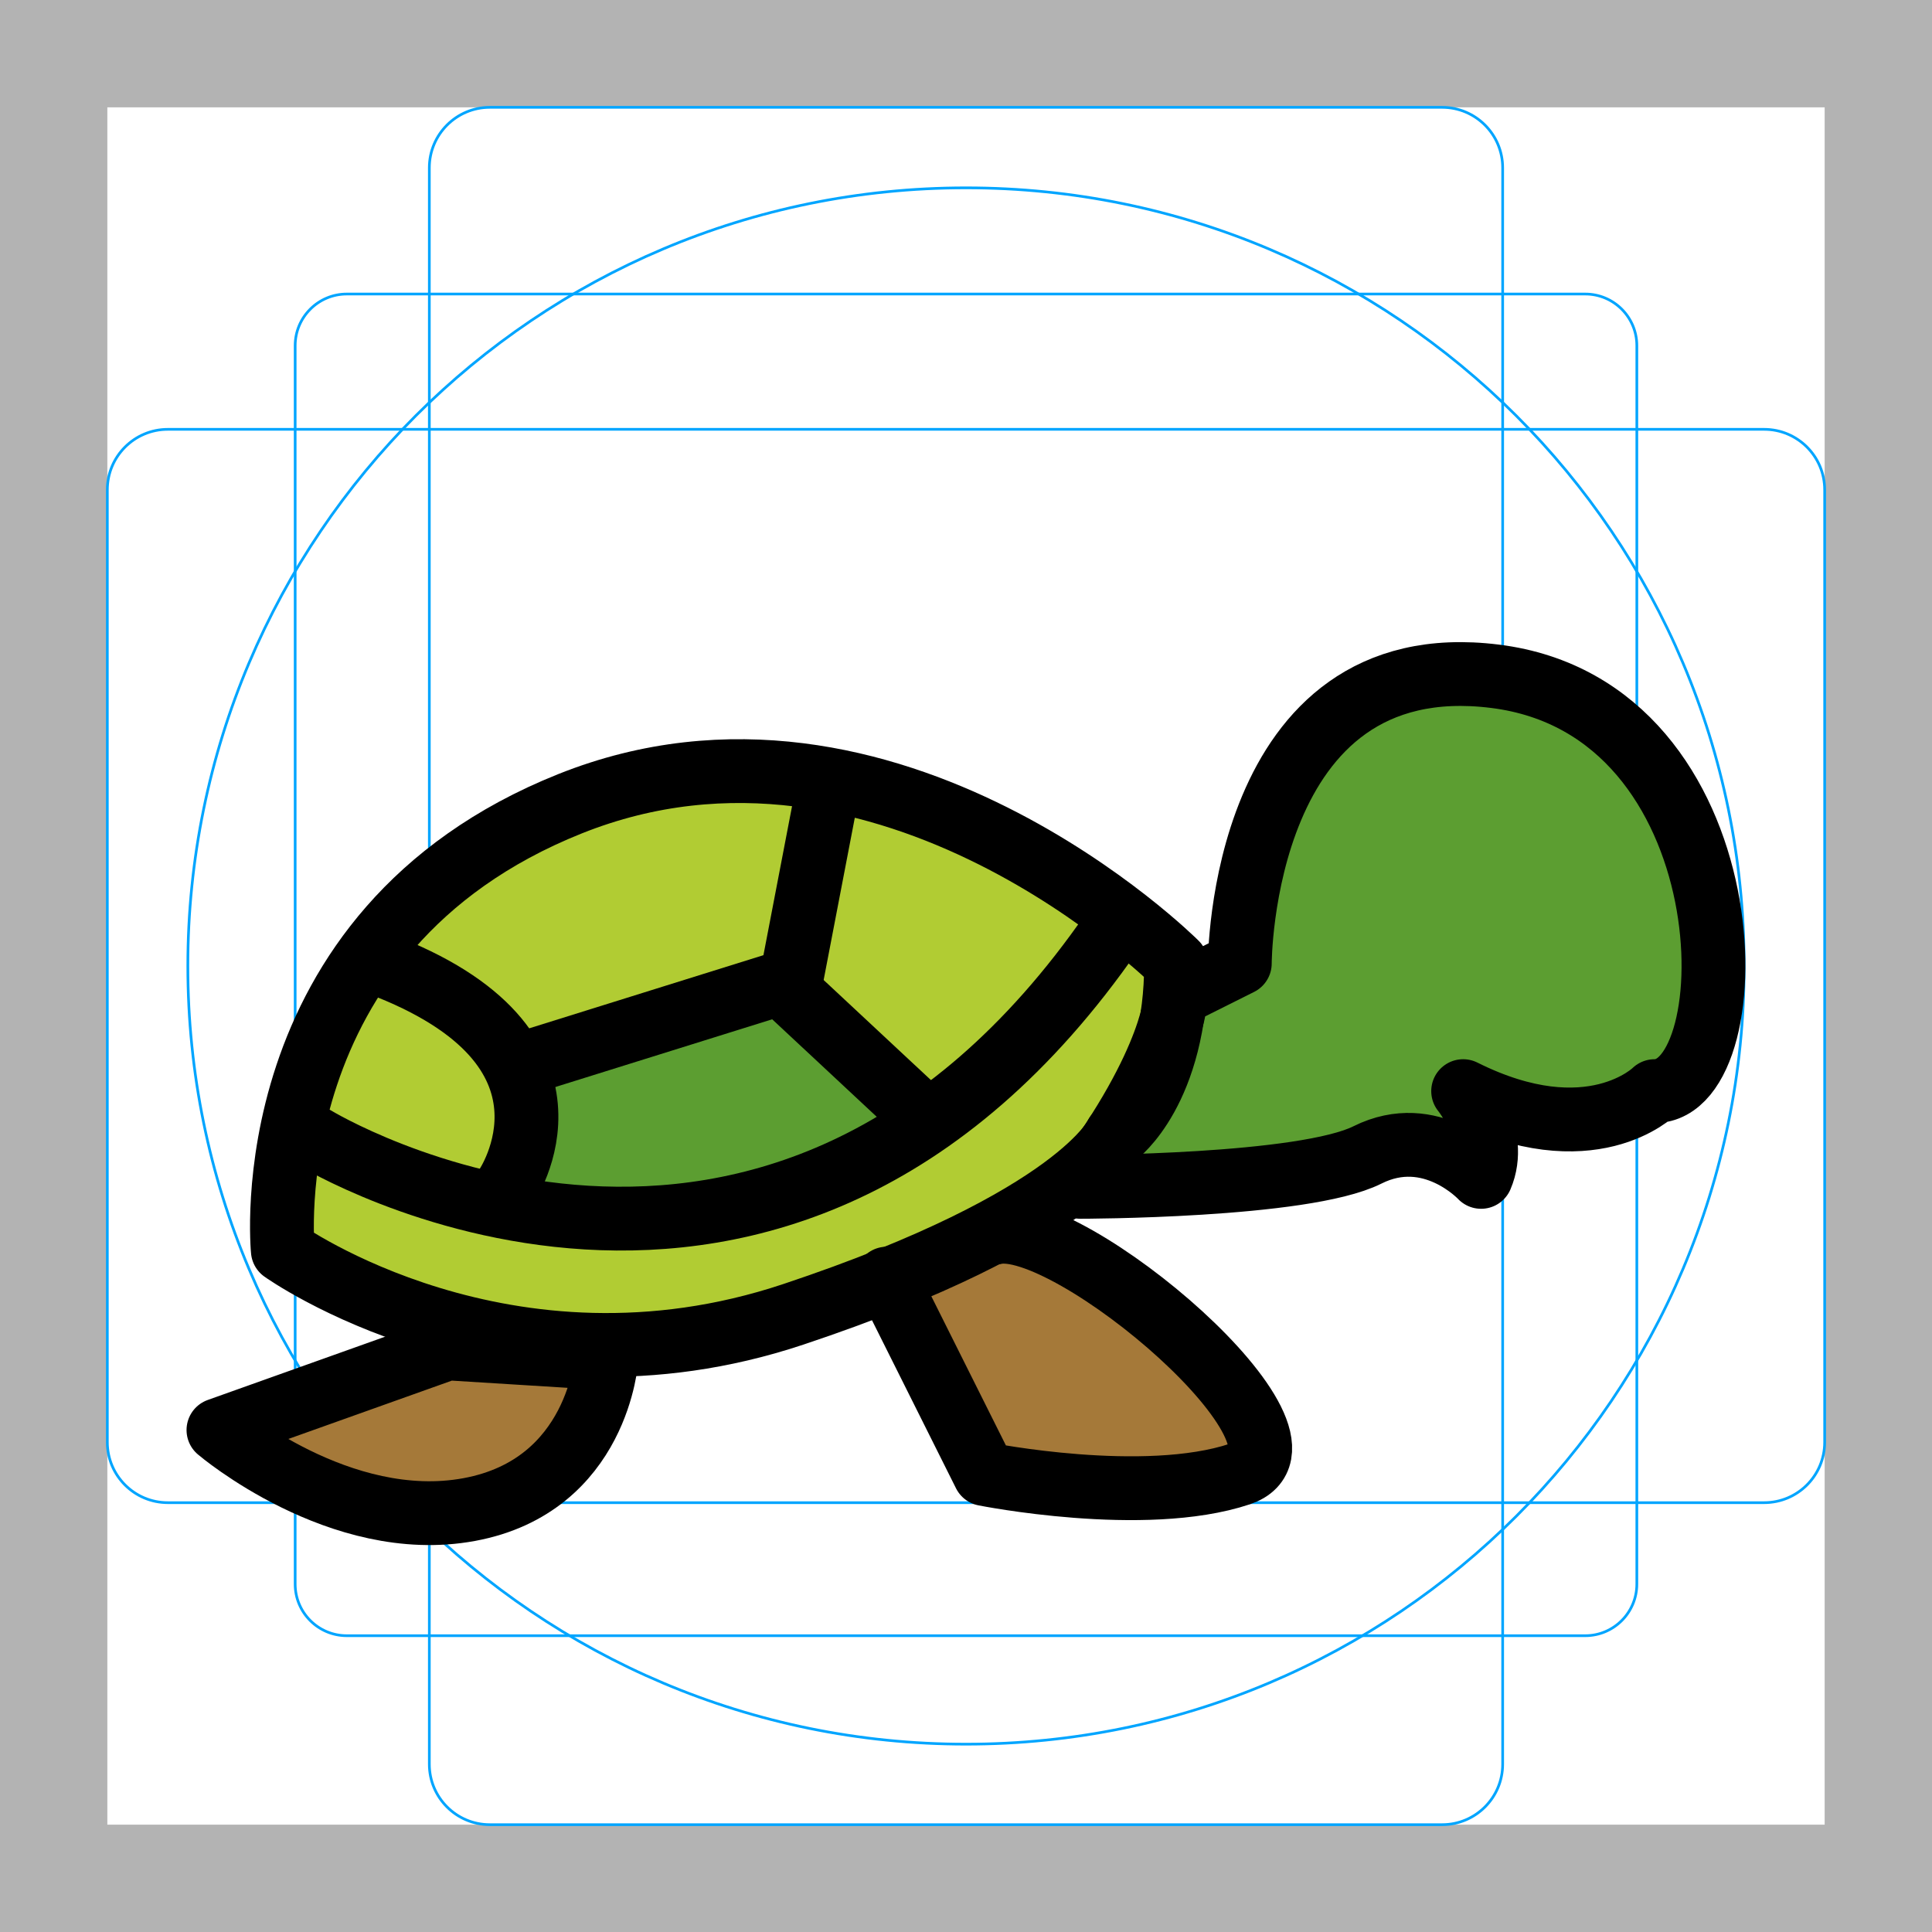
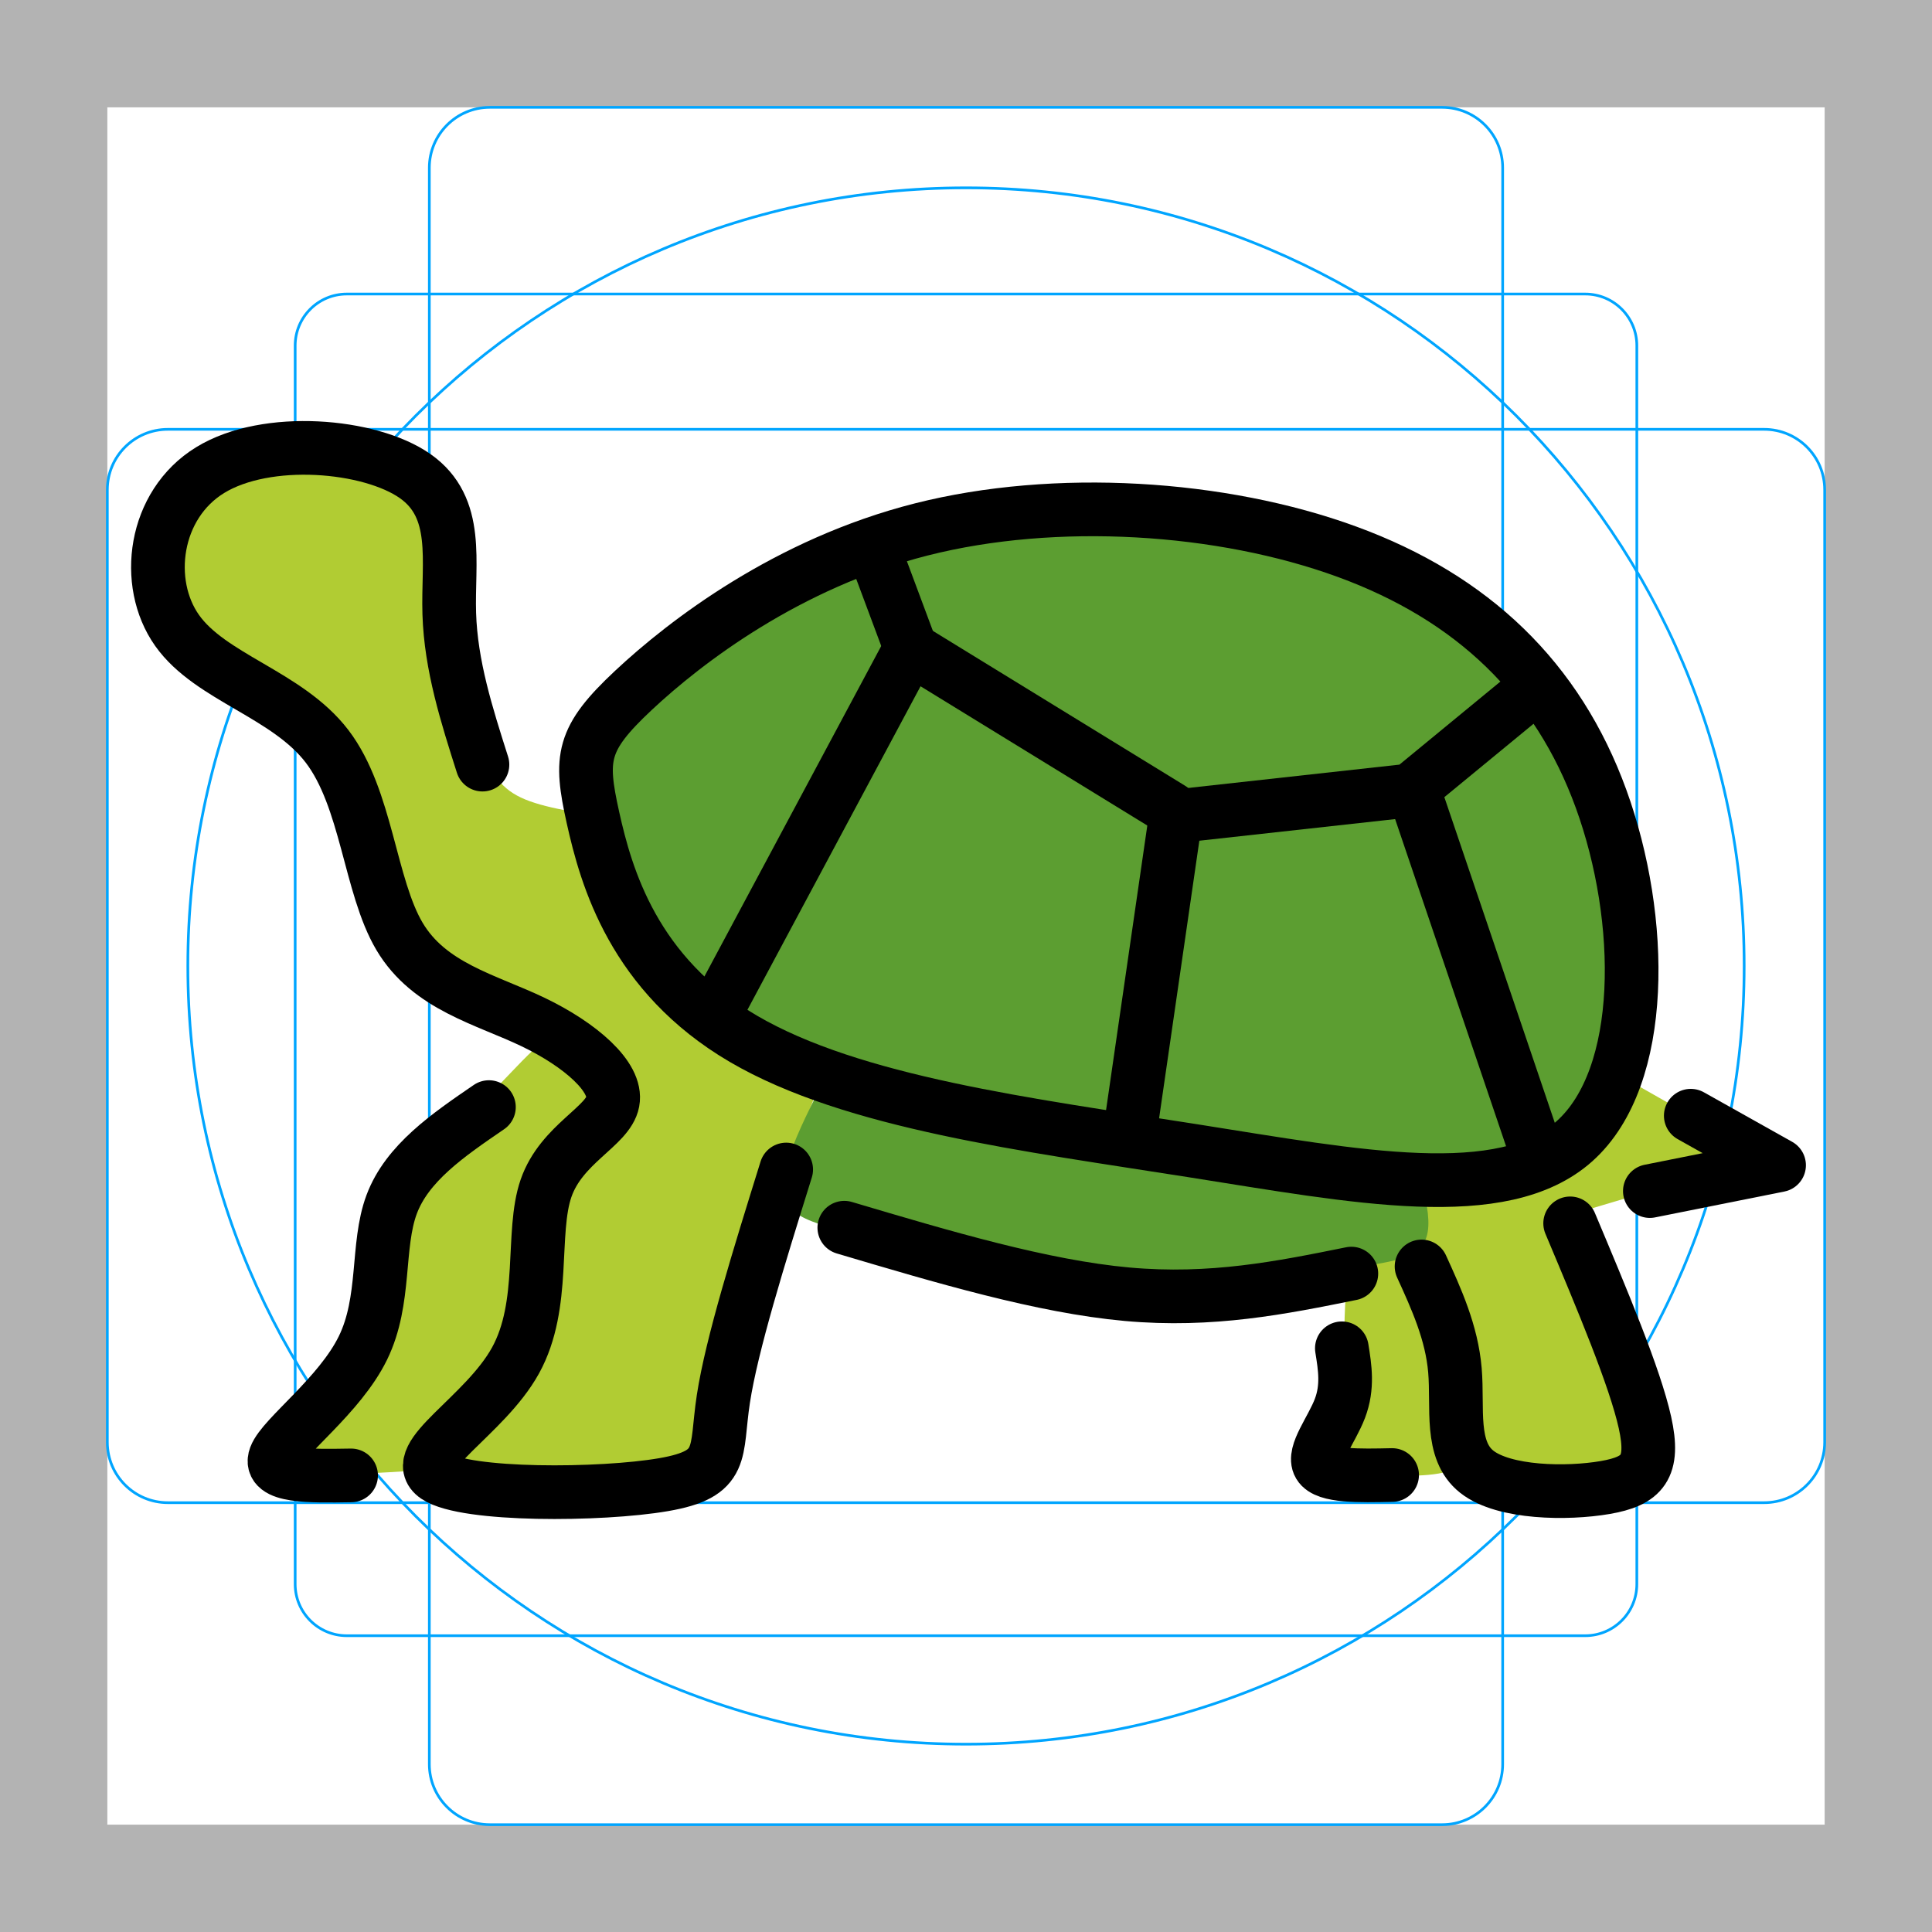
<svg xmlns="http://www.w3.org/2000/svg" id="emoji" viewBox="0 0 72 72">
  <g id="grid">
    <path fill="#b3b3b3" d="M68,4V68H4V4H68m4-4H0V72H72V0Z" />
    <path fill="none" stroke="#00a5ff" stroke-miterlimit="10" stroke-width="0.1" d="M12.923,10.958H59.077A1.923,1.923,0,0,1,61,12.881V59.035a1.923,1.923,0,0,1-1.923,1.923H12.923A1.923,1.923,0,0,1,11,59.035V12.881A1.923,1.923,0,0,1,12.923,10.958Z" />
    <rect x="16" y="4" rx="2.254" width="40" height="64" fill="none" stroke="#00a5ff" stroke-miterlimit="10" stroke-width="0.1" />
    <rect x="16" y="4" rx="2.254" width="40" height="64" transform="translate(72) rotate(90)" fill="none" stroke="#00a5ff" stroke-miterlimit="10" stroke-width="0.1" />
    <circle cx="36" cy="36" r="29" fill="none" stroke="#00a5ff" stroke-miterlimit="10" stroke-width="0.1" />
  </g>
  <g id="color">
-     <path fill="#5c9e31" stroke="#5c9e31" stroke-miterlimit="10" stroke-width="1.185" d="m39.95 44.06s8.292 0 10.66-1.185c2.369-1.185 4.22 0.814 4.22 0.814 0.666-1.555-0.666-3.183-0.666-3.183 4.738 2.369 7.107 0 7.107 0 3.554 0 3.554-14.21-5.923-15.4-9.476-1.185-9.476 10.66-9.476 10.66l-2.369 1.185s0 2.369-3.554 7.107z" />
-     <path fill="#b1cc33" stroke-width="1.185" d="m43.5 35.77s-10.66-10.66-22.51-5.923c-11.85 4.738-10.66 16.58-10.66 16.58s8.292 5.923 18.95 2.369c10.66-3.554 11.99-6.663 11.99-6.663s2.221-1.629 2.221-6.367" />
-     <path fill="#a57939" stroke-width="1.185" d="m16.45 50.06-8.496 3.032s4.508 3.841 9.311 2.953 5.097-5.617 5.097-5.617l-5.911-0.368" />
-     <path fill="#a57939" stroke-width="1.185" d="m32.77 47.46 3.628 7.255s5.923 1.185 9.476 0-6.367-9.624-9.106-8.958" />
-     <path fill="#5c9e31" stroke="#5c9e31" stroke-miterlimit="10" stroke-width="1.185" d="m29.22 36.38-9.411 2.935s0 2.369-1.185 4.738c-1.185 2.369 13.03 1.185 15.4-2.369z" />
+     <path fill="#b1cc33" stroke="none" d="m55.224 45.993c.428 1.821.856 3.64.829 5.151-.027 1.511-.509 2.715-1.279 3.301s-1.832.555-2.978.553c-1.146-.002-2.377.024-2.631-.404-.255-.428.468-1.311.771-2.111.303-.8.187-1.518.169-2.559-.018-1.041.062-2.406.303-3.503s.642-1.927 1.044-2.756" />
+     <path fill="#b1cc33" stroke="none" d="m23.759 30.582c-1.524-.187-3.049-.374-4.012-.722-.963-.347-1.365-.856-1.86-2.033-.495-1.177-1.084-3.023-1.144-4.957-.06-1.933.408-3.953-1.277-5.131s-5.524-1.512-7.632-.221c-2.108 1.291-2.482 4.208-1.237 5.973s4.109 2.381 5.592 4.323c1.483 1.942 1.589 5.21 2.7 7.083 1.111 1.873 3.225 2.35 4.979 3.192s3.144 2.047 2.969 2.97c-.174.923-1.911 1.562-2.487 3.222-.576 1.66.012 4.333-1.138 6.42-1.151 2.086-4.04 3.585-2.956 4.321 1.084.736 6.141.709 8.468.308 2.328-.401 1.926-1.177 2.234-3.197s1.324-5.285 2.046-7.465 1.151-3.278 1.579-4.375" />
+     <path fill="#b1cc33" stroke="none" d="m51.05 42.702c.643 1.5 1.285 2.998 1.887 4.362.602 1.365 1.164 2.595 1.284 4.0.12 1.405-.201 2.983.816 3.785 1.017.802 3.372.829 4.776.588s1.859-.749 1.49-2.423c-.37-1.674-1.583-4.559-2.493-6.686s-1.525-3.518-2.141-4.911" />
+     <path fill="#b1cc33" stroke="none" d="m18.863 54.582c-1.925.134-3.852.267-5.591.348-1.739.08-3.291.107-3.01-.642.281-.749 2.394-2.274 3.264-4.053s.495-3.812 1.07-5.351c.575-1.539 2.1-2.583 3.425-3.867 1.324-1.284 2.448-2.809 3.786-3.076 1.339-.267 2.89.723 4.441 1.712" />
+     <path fill="#b1cc33" stroke="none" d="m57.311 45.632 4.174-1.244 4.816-.963-3.291-1.846-4.455-2.528" />
+     <path fill="#5c9e31" stroke="none" d="m58.678 42.528c2.684-2.401 2.612-8.287.992-12.75s-4.788-7.502-9.468-9.215c-4.68-1.713-10.872-2.099-15.866-.833-4.995 1.266-8.792 4.185-10.727 5.995-1.935 1.81-2.007 2.509-1.512 4.741.496 2.232 1.519 5.851 5.601 8.243s10.617 3.207 16.736 4.172 11.561 2.048 14.245-.353z" />
+     <path fill="#5c9e31" stroke="none" d="m31.786 38.288c-1.276 2.315-2.551 4.629-2.604 5.873-.053 1.244 1.115 1.418 3.546 2.053 2.43.635 6.123 1.732 9.253 1.946s5.699-.455 7.639-.789 3.251-.334 3.545-1.284c.294-.949-.428-2.849-1.151-4.75" />
  </g>
  <g id="hair" />
  <g id="skin" />
  <g id="skin-shadow" />
  <g id="line">
-     <path fill="none" stroke="#000" stroke-linecap="round" stroke-linejoin="round" stroke-miterlimit="10" stroke-width="2.378" d="m40.26 44.23s8.323 0 10.7-1.189c2.378-1.189 4.236 0.818 4.236 0.818 0.669-1.561-0.669-3.196-0.669-3.196 4.756 2.378 7.134 0 7.134 0 3.567 0 3.567-14.27-5.945-15.46s-9.512 10.7-9.512 10.7l-2.378 1.189s0 2.378-3.567 7.134z" />
-     <path fill="none" stroke="#000" stroke-linecap="round" stroke-linejoin="round" stroke-miterlimit="10" stroke-width="2.378" d="m43.83 35.9s-10.7-10.7-22.59-5.945c-11.89 4.756-10.7 16.65-10.7 16.65s8.323 5.945 19.02 2.378 12.04-6.688 12.04-6.688 2.229-1.635 2.229-6.391" />
-     <path fill="none" stroke="#000" stroke-linecap="round" stroke-linejoin="round" stroke-miterlimit="10" stroke-width="2.378" d="m11.72 42.4s17.15 10.5 29.73-7.688" />
-     <path fill="none" stroke="#000" stroke-linecap="round" stroke-linejoin="round" stroke-miterlimit="10" stroke-width="2.378" d="m18.86 44.23s3.567-5.202-4.756-8.323" />
-     <polyline transform="translate(-7.303 -10.47) scale(1.189)" fill="none" stroke="#000" stroke-linecap="round" stroke-linejoin="round" stroke-miterlimit="10" stroke-width="2" points="23 42 30.94 39.52 32 34" />
-     <line x1="34.02" x2="29.56" y1="41.25" y2="37.09" fill="none" stroke="#000" stroke-linecap="round" stroke-linejoin="round" stroke-miterlimit="10" stroke-width="2.378" />
-     <path fill="none" stroke="#000" stroke-linecap="round" stroke-linejoin="round" stroke-miterlimit="10" stroke-width="2.378" d="m16.67 50.25-8.529 3.043s4.525 3.856 9.346 2.964c4.821-0.891 5.116-5.638 5.116-5.638l-5.934-0.369" />
-     <path fill="none" stroke="#000" stroke-linecap="round" stroke-linejoin="round" stroke-miterlimit="10" stroke-width="2.378" d="m33.05 47.65 3.641 7.283s5.945 1.189 9.512 0c3.567-1.189-6.391-9.661-9.141-8.992" />
+     <path fill="none" stroke="#000" stroke-linecap="round" stroke-linejoin="round" stroke-miterlimit="10" stroke-width="2" d="m17.98 28.495c-.588-1.845-1.177-3.691-1.237-5.625-.06-1.933.408-3.953-1.277-5.131s-5.524-1.512-7.632-.221c-2.108 1.291-2.482 4.208-1.237 5.973s4.109 2.381 5.592 4.323c1.483 1.942 1.589 5.21 2.7 7.083 1.111 1.873 3.225 2.35 4.979 3.192s3.144 2.047 2.969 2.97c-.174.923-1.911 1.562-2.487 3.222-.576 1.66.012 4.333-1.138 6.42-1.151 2.086-4.04 3.585-2.956 4.321 1.084.736 6.141.709 8.468.308 2.328-.401 1.926-1.177 2.234-3.197s1.324-5.285 2.341-8.549" />
+     <path fill="none" stroke="#000" stroke-linecap="round" stroke-linejoin="round" stroke-miterlimit="10" stroke-width="2" d="m18.221 41.258c-1.525 1.043-3.05 2.087-3.625 3.626-.575 1.539-.201 3.572-1.07 5.351s-2.983 3.304-3.264 4.053c-.281.749 1.271.722 2.822.696" />
+     <path fill="none" stroke="#000" stroke-linecap="round" stroke-linejoin="round" stroke-miterlimit="10" stroke-width="2" d="m52.977 47.197c.554 1.214 1.124 2.463 1.244 3.867.12 1.405-.201 2.983.816 3.785 1.017.802 3.372.829 4.776.588s1.859-.749 1.49-2.423c-.37-1.674-1.583-4.559-2.788-7.423" />
+     <path fill="none" stroke="#000" stroke-linecap="round" stroke-linejoin="round" stroke-miterlimit="10" stroke-width="2" d="m51.88 54.97c-1.23.027-2.461.053-2.715-.375-.255-.428.468-1.311.771-2.111.303-.8.187-1.518.071-2.237" />
+     <path fill="none" stroke="#000" stroke-linecap="round" stroke-linejoin="round" stroke-miterlimit="10" stroke-width="2" d="m31.465 45.753c3.693 1.097 7.386 2.194 10.535 2.479 3.149.285 5.756-.242 8.361-.769" />
+     <path fill="none" stroke="#000" stroke-linecap="round" stroke-linejoin="round" stroke-miterlimit="10" stroke-width="2" d="m58.678 42.528c2.684-2.401 2.612-8.287.992-12.75s-4.788-7.502-9.468-9.215c-4.68-1.713-10.872-2.099-15.866-.833-4.995 1.266-8.792 4.185-10.727 5.995-1.935 1.81-2.007 2.509-1.512 4.741.496 2.232 1.519 5.851 5.601 8.243s10.617 3.207 16.736 4.172 11.561 2.048 14.245-.353z" />
+     <path fill="none" stroke="#000" stroke-linecap="round" stroke-linejoin="round" stroke-miterlimit="10" stroke-width="2" d="m63.01 41.579 3.291 1.846-4.816.963" />
+     <path fill="none" stroke="#000" stroke-linecap="round" stroke-linejoin="round" stroke-miterlimit="10" stroke-width="2" d="m42.114 42.171 1.703-11.749 8.741-.965 4.484-3.689" />
+     <path fill="none" stroke="#000" stroke-linecap="round" stroke-linejoin="round" stroke-miterlimit="10" stroke-width="2" d="m43.647 30.138-9.706-5.96" />
+     <path fill="none" stroke="#000" stroke-linecap="round" stroke-linejoin="round" stroke-miterlimit="10" stroke-width="2" d="m33.884 24.009-1.249-3.349" />
+     <path fill="none" stroke="#000" stroke-linecap="round" stroke-linejoin="round" stroke-miterlimit="10" stroke-width="2" d="m33.828 24.349-6.924 12.941" />
+     <path fill="none" stroke="#000" stroke-linecap="round" stroke-linejoin="round" stroke-miterlimit="10" stroke-width="2" d="m52.898 30.082 4.427 13.054" />
  </g>
</svg>
